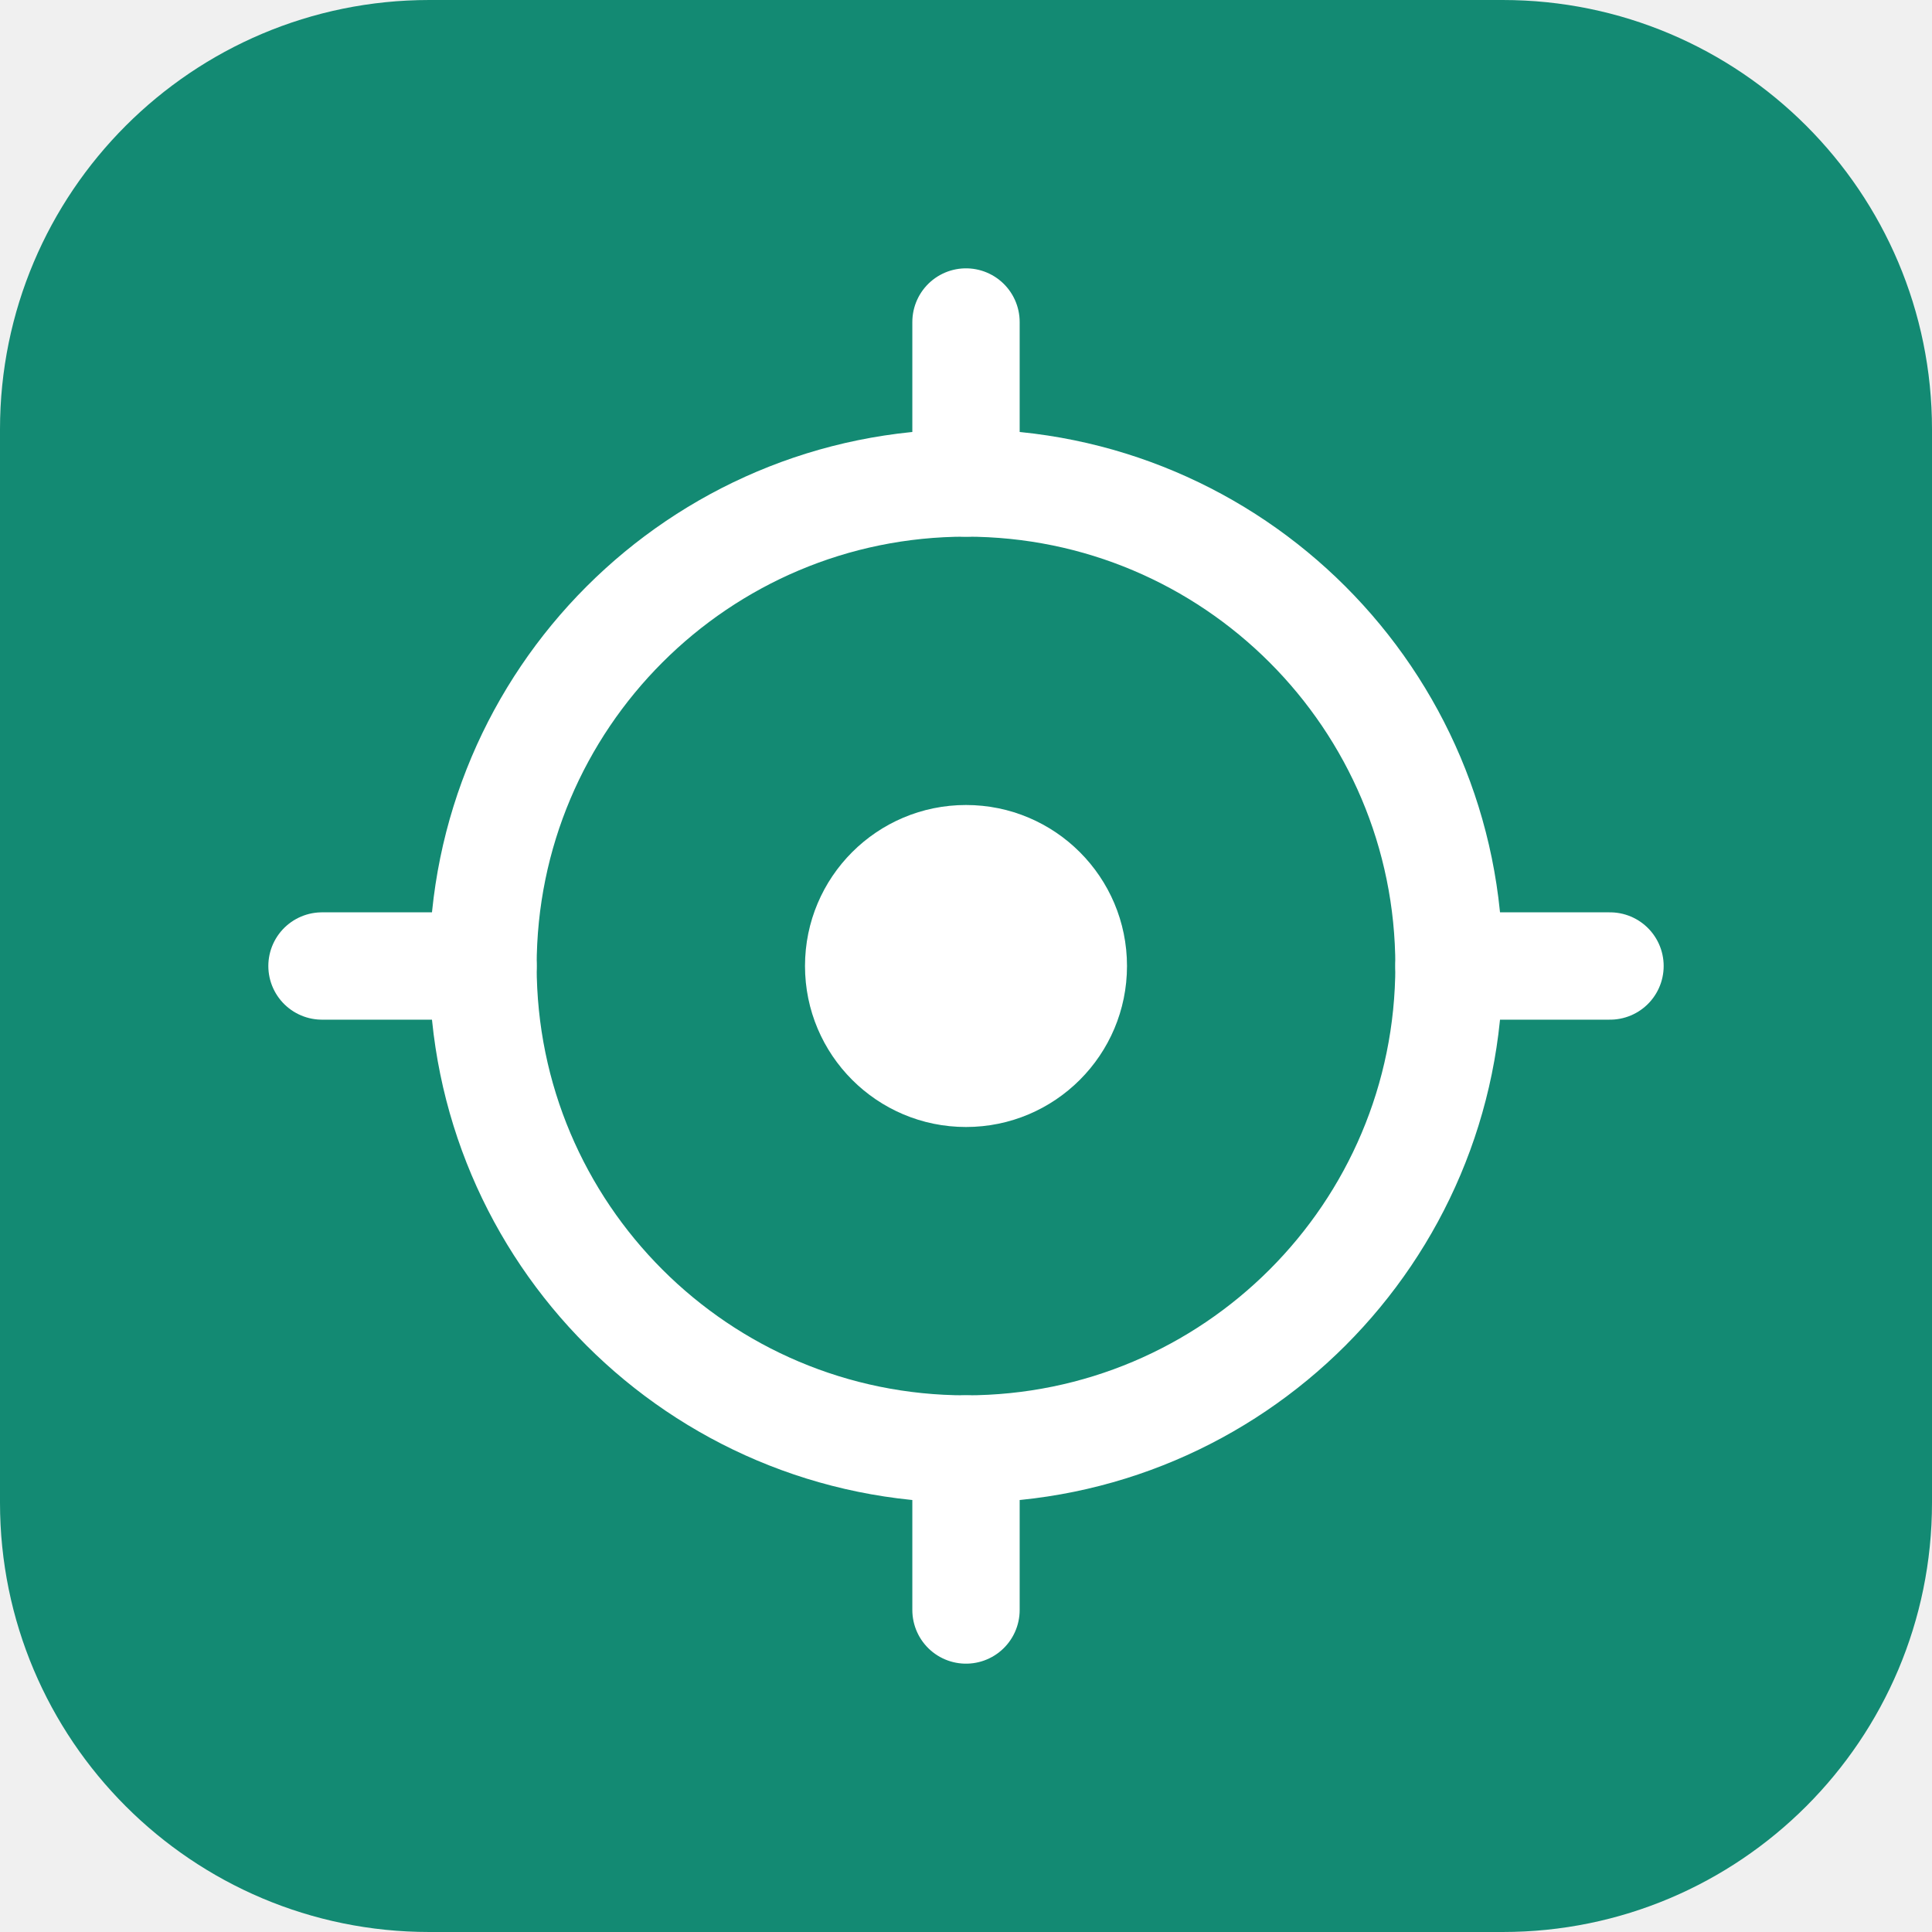
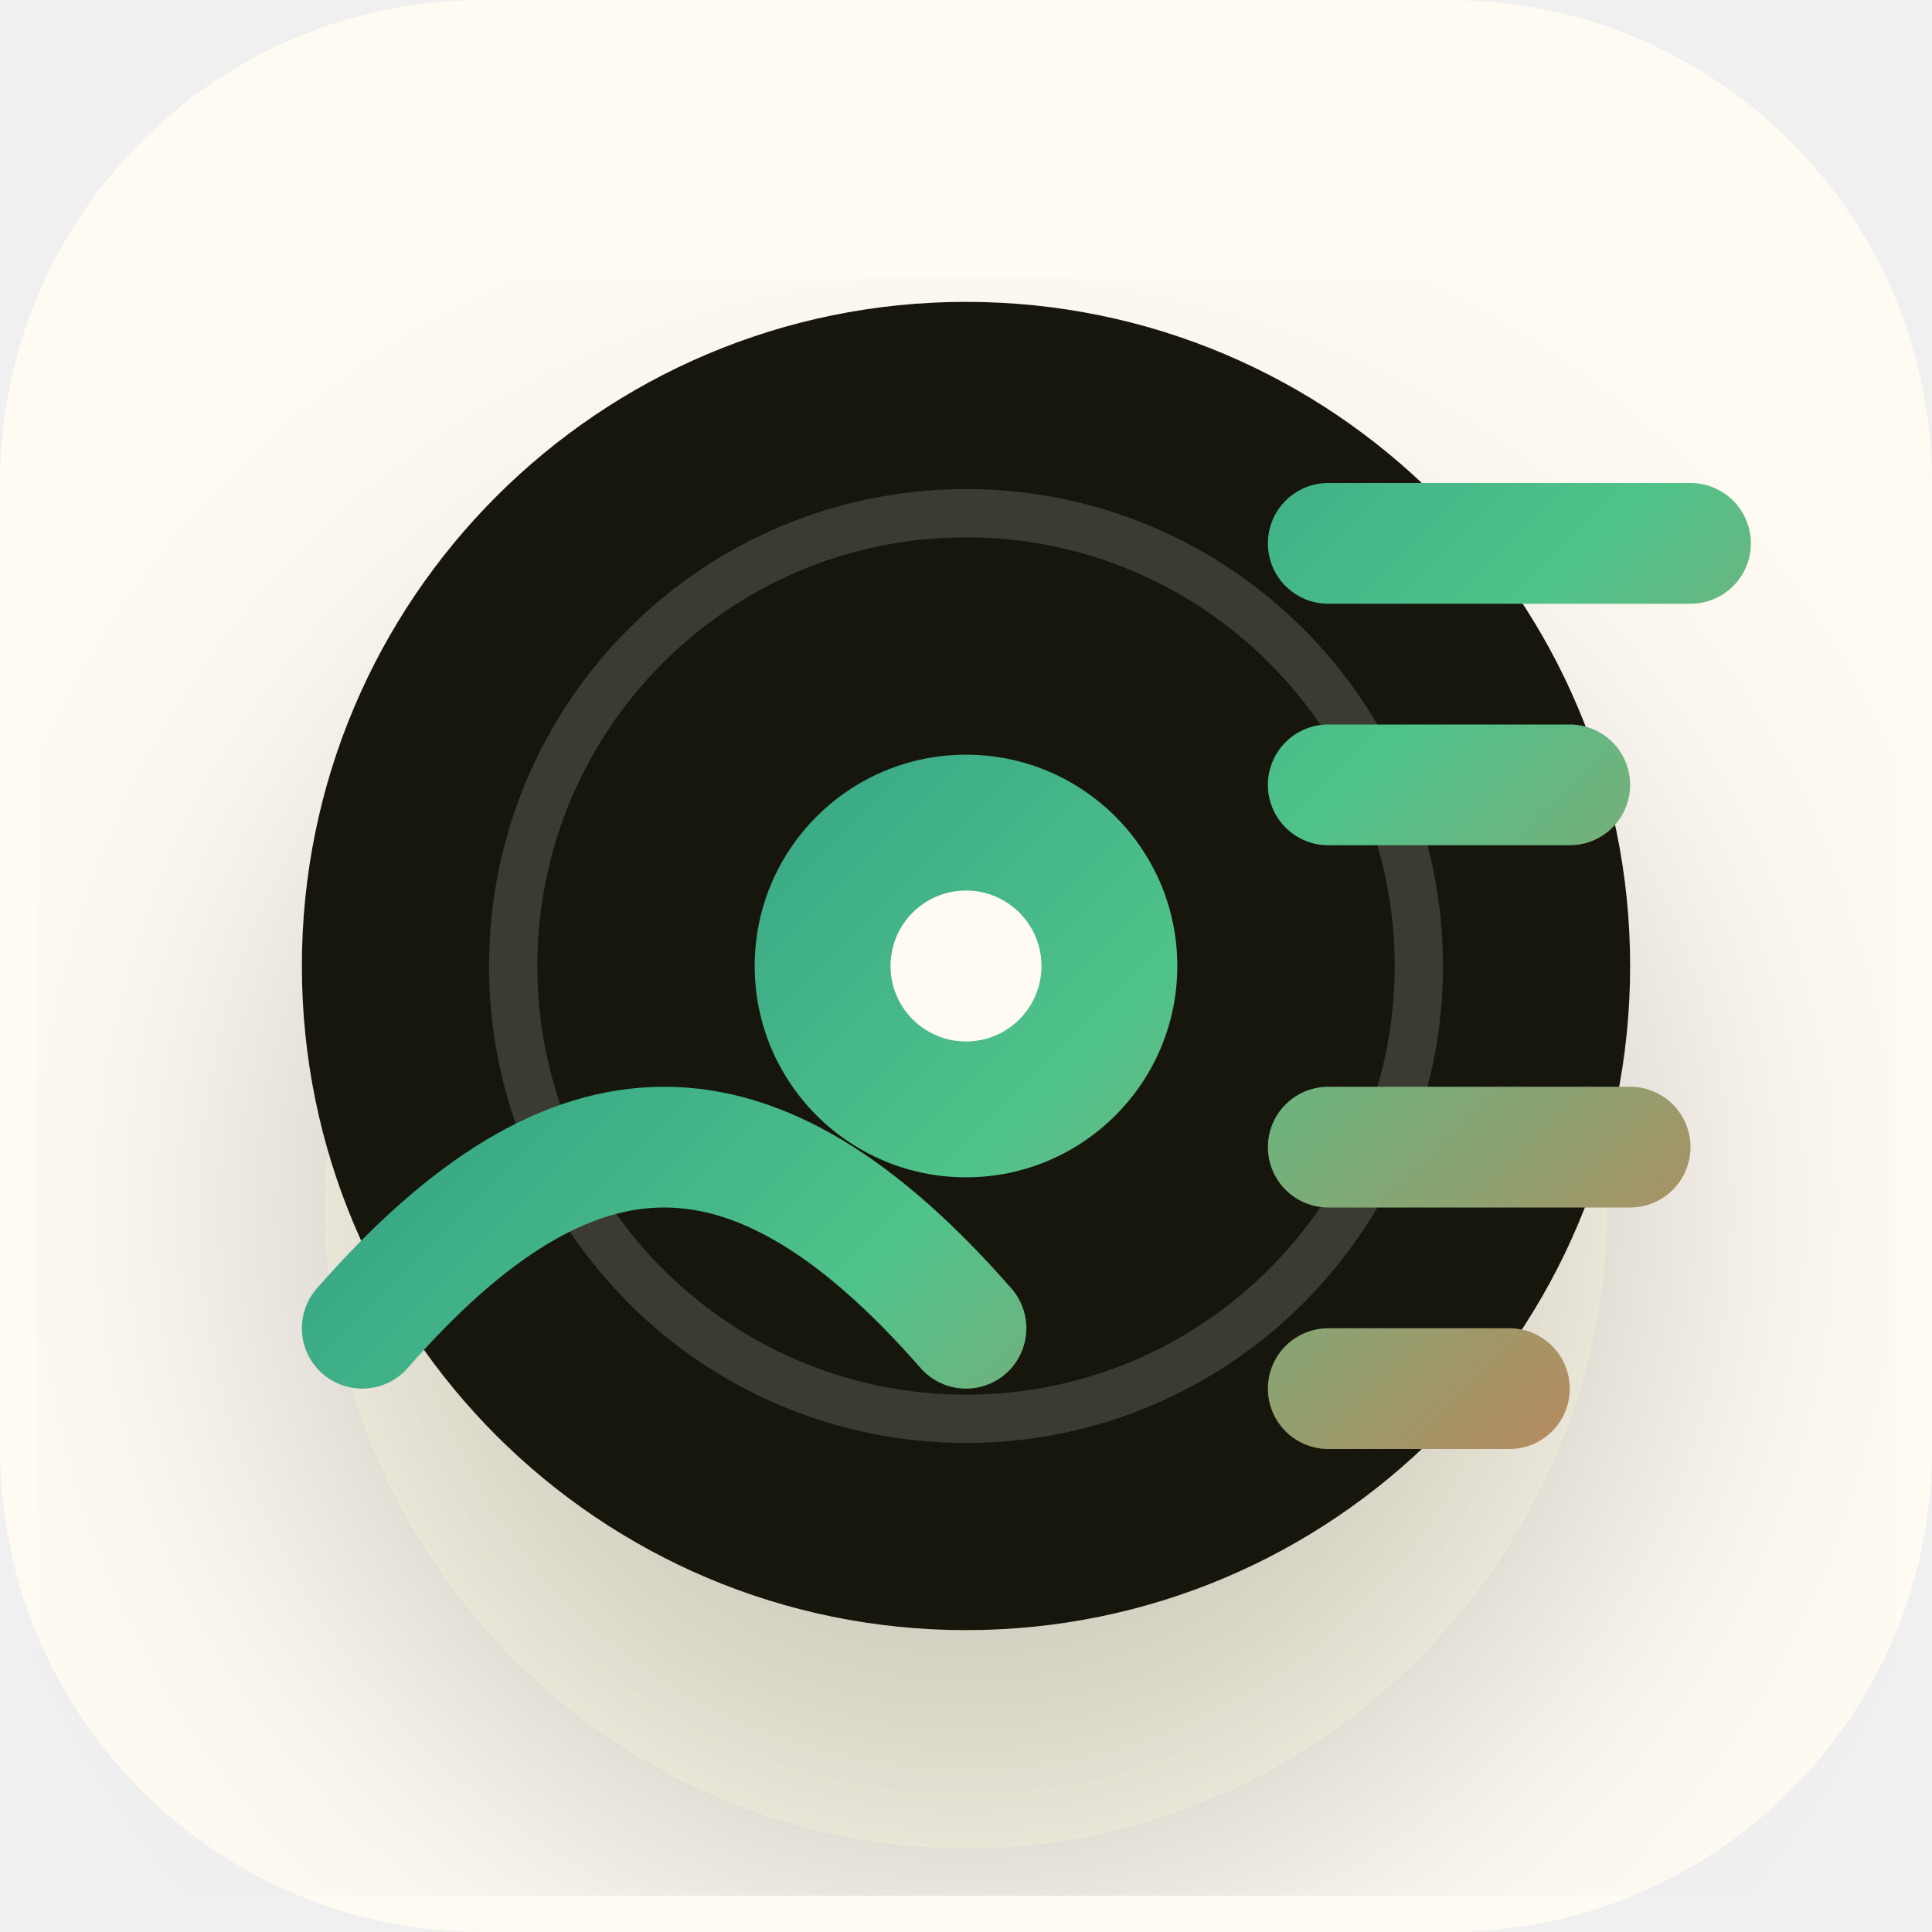
- <svg xmlns="http://www.w3.org/2000/svg" viewBox="0 0 36 36" fill="none">
-   <rect width="36" height="36" rx="8" fill="#138a73" />
-   <circle cx="18" cy="18" r="9" stroke="white" stroke-width="2" fill="none" />
-   <circle cx="18" cy="18" r="3" fill="white" />
-   <line x1="18" y1="9" x2="18" y2="6" stroke="white" stroke-width="2" stroke-linecap="round" />
-   <line x1="18" y1="27" x2="18" y2="30" stroke="white" stroke-width="2" stroke-linecap="round" />
-   <line x1="9" y1="18" x2="6" y2="18" stroke="white" stroke-width="2" stroke-linecap="round" />
-   <line x1="27" y1="18" x2="30" y2="18" stroke="white" stroke-width="2" stroke-linecap="round" />
+ <svg xmlns="http://www.w3.org/2000/svg" viewBox="0 0 64 64" fill="none" role="img" aria-label="DJ Track Similarity">
+   <defs>
+     <linearGradient id="g" x1="8" y1="8" x2="58" y2="58" gradientUnits="userSpaceOnUse">
+       <stop stop-color="#0D767E" />
+       <stop offset="0.55" stop-color="#50C38A" />
+       <stop offset="1" stop-color="#F06B47" />
+     </linearGradient>
+     <filter id="s" x="-20%" y="-20%" width="140%" height="140%">
+       <feDropShadow dx="0" dy="8" stdDeviation="6" flood-color="#251C12" flood-opacity="0.22" />
+     </filter>
+   </defs>
+   <rect width="64" height="64" rx="16" fill="#FFFAF2" />
+   <circle cx="32" cy="32" r="22" fill="#17130F" filter="url(#s)" />
+   <circle cx="32" cy="32" r="15" stroke="rgba(255,255,255,.16)" stroke-width="1.6" />
+   <circle cx="32" cy="32" r="7" fill="url(#g)" />
+   <circle cx="32" cy="32" r="2.5" fill="#FFFAF2" />
+   <path d="M44 18h12M44 26h8M44 38h10M44 46h6" stroke="url(#g)" stroke-width="4" stroke-linecap="round" />
+   <path d="M12 44c7-8 13-8 20 0" stroke="url(#g)" stroke-width="4" stroke-linecap="round" />
</svg>
